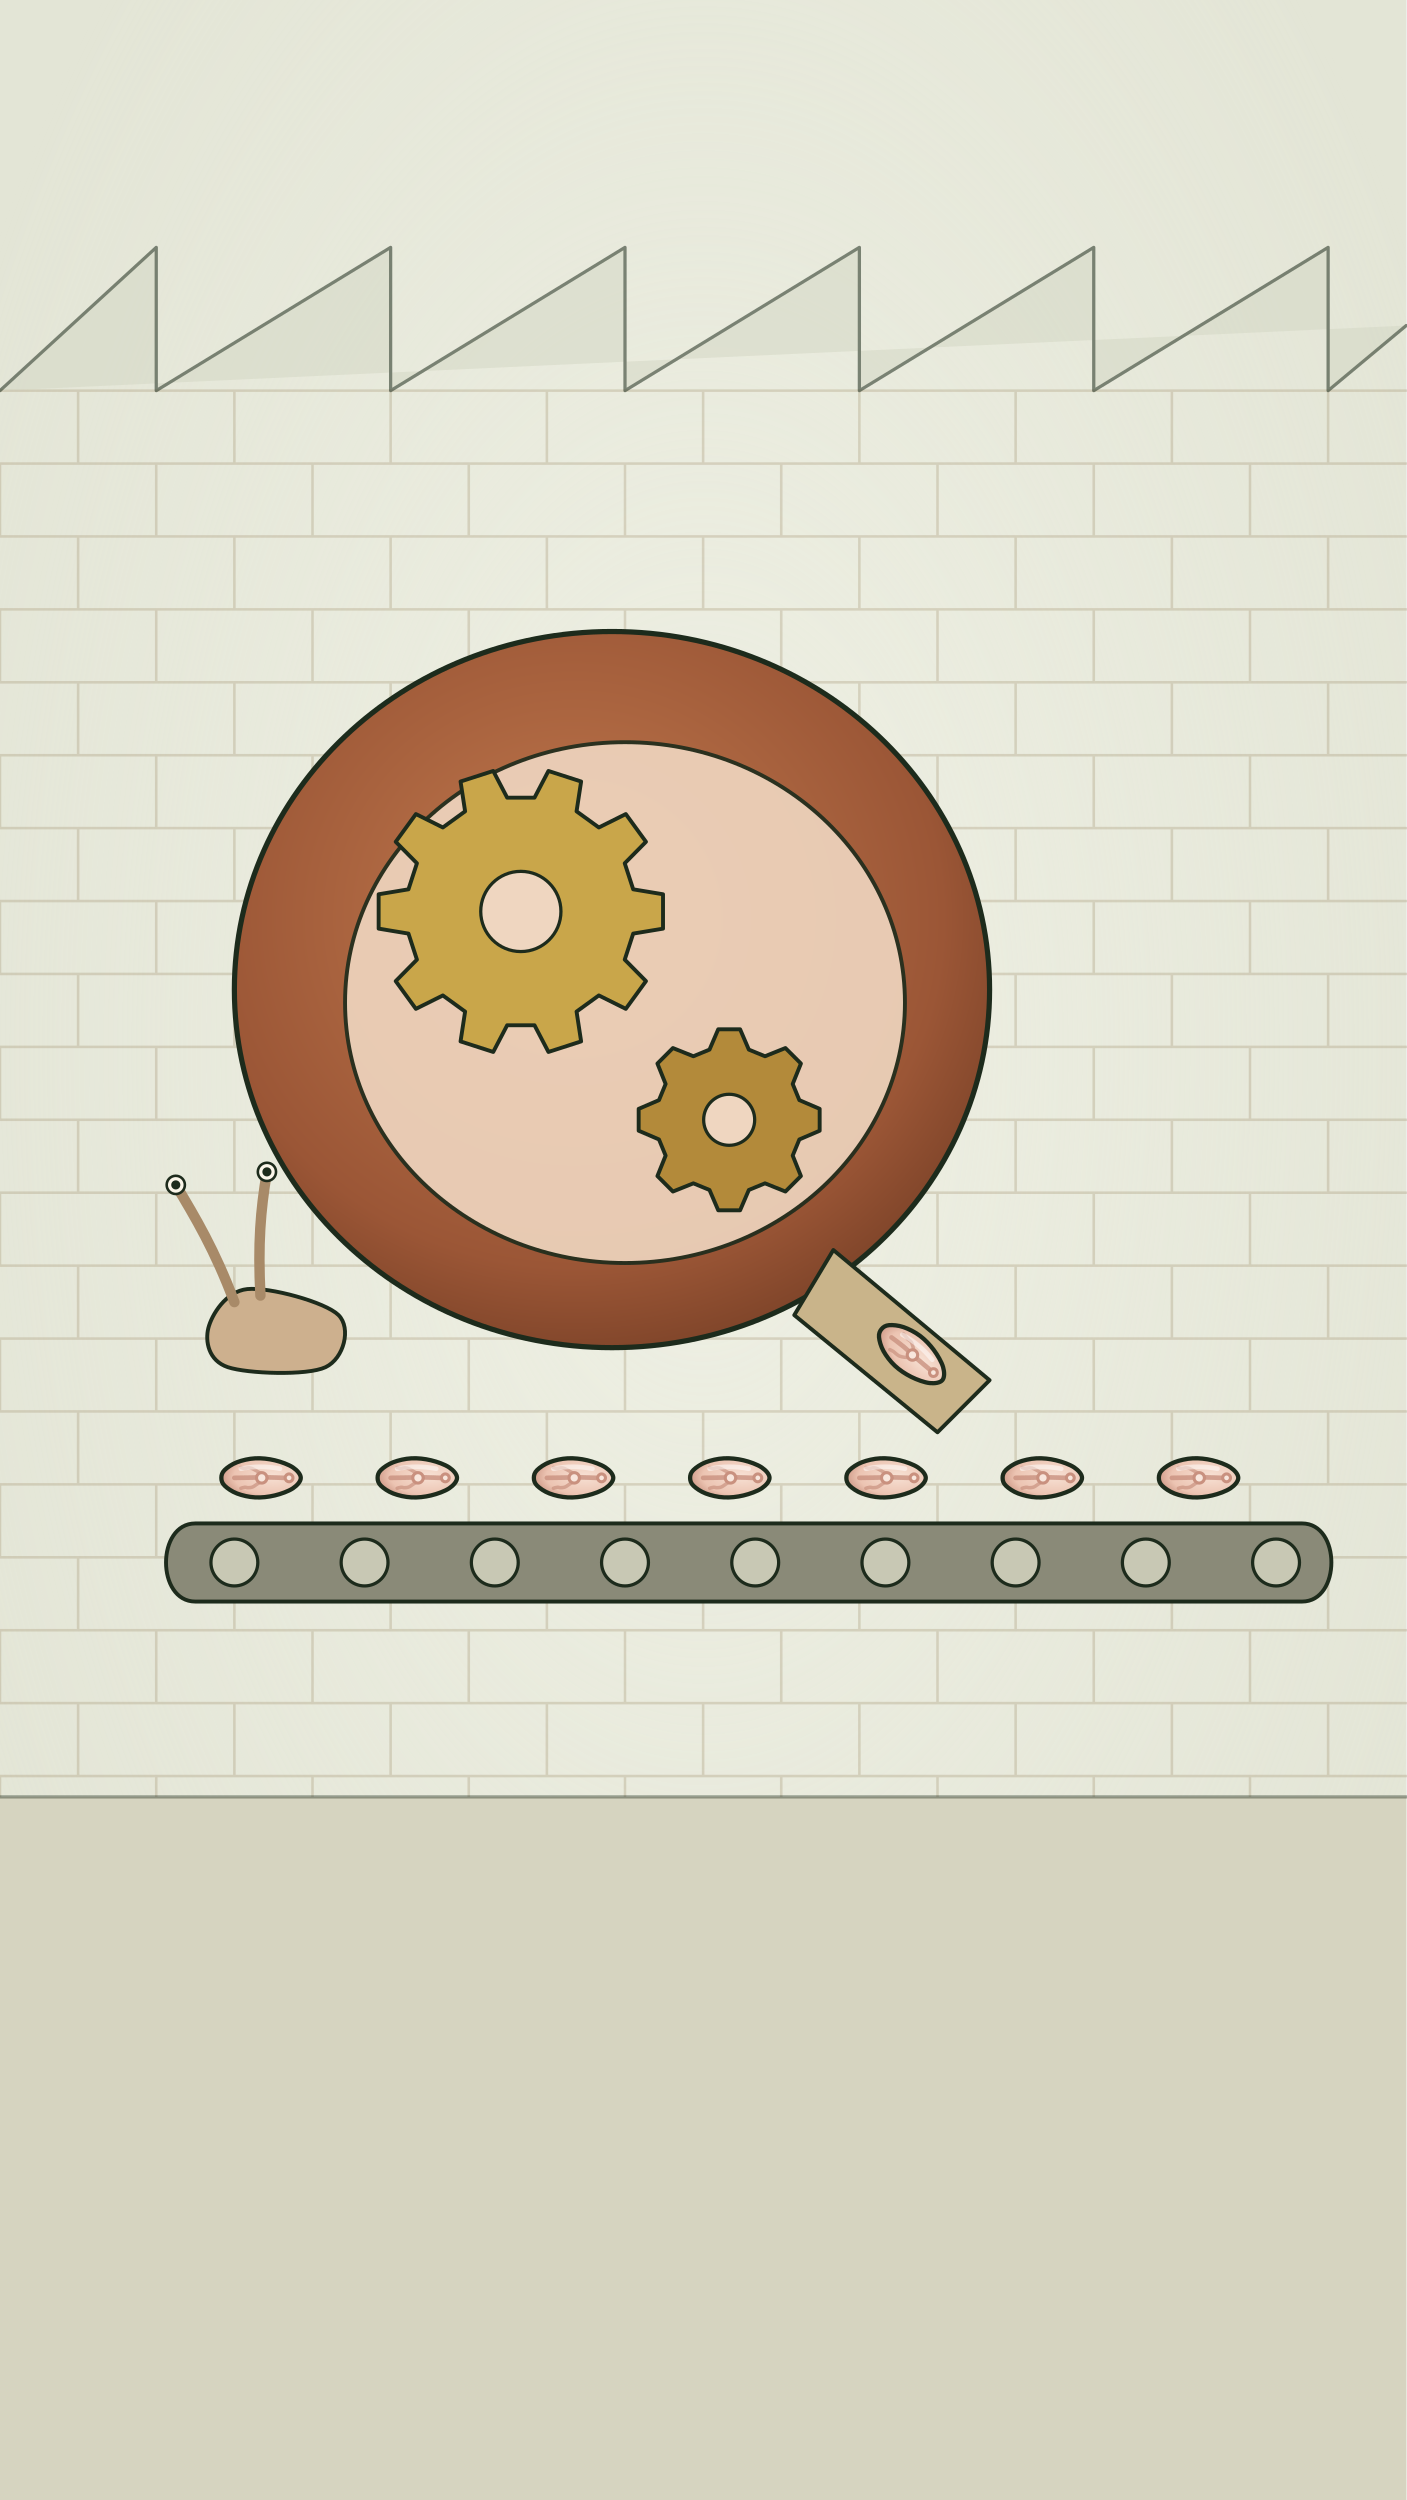
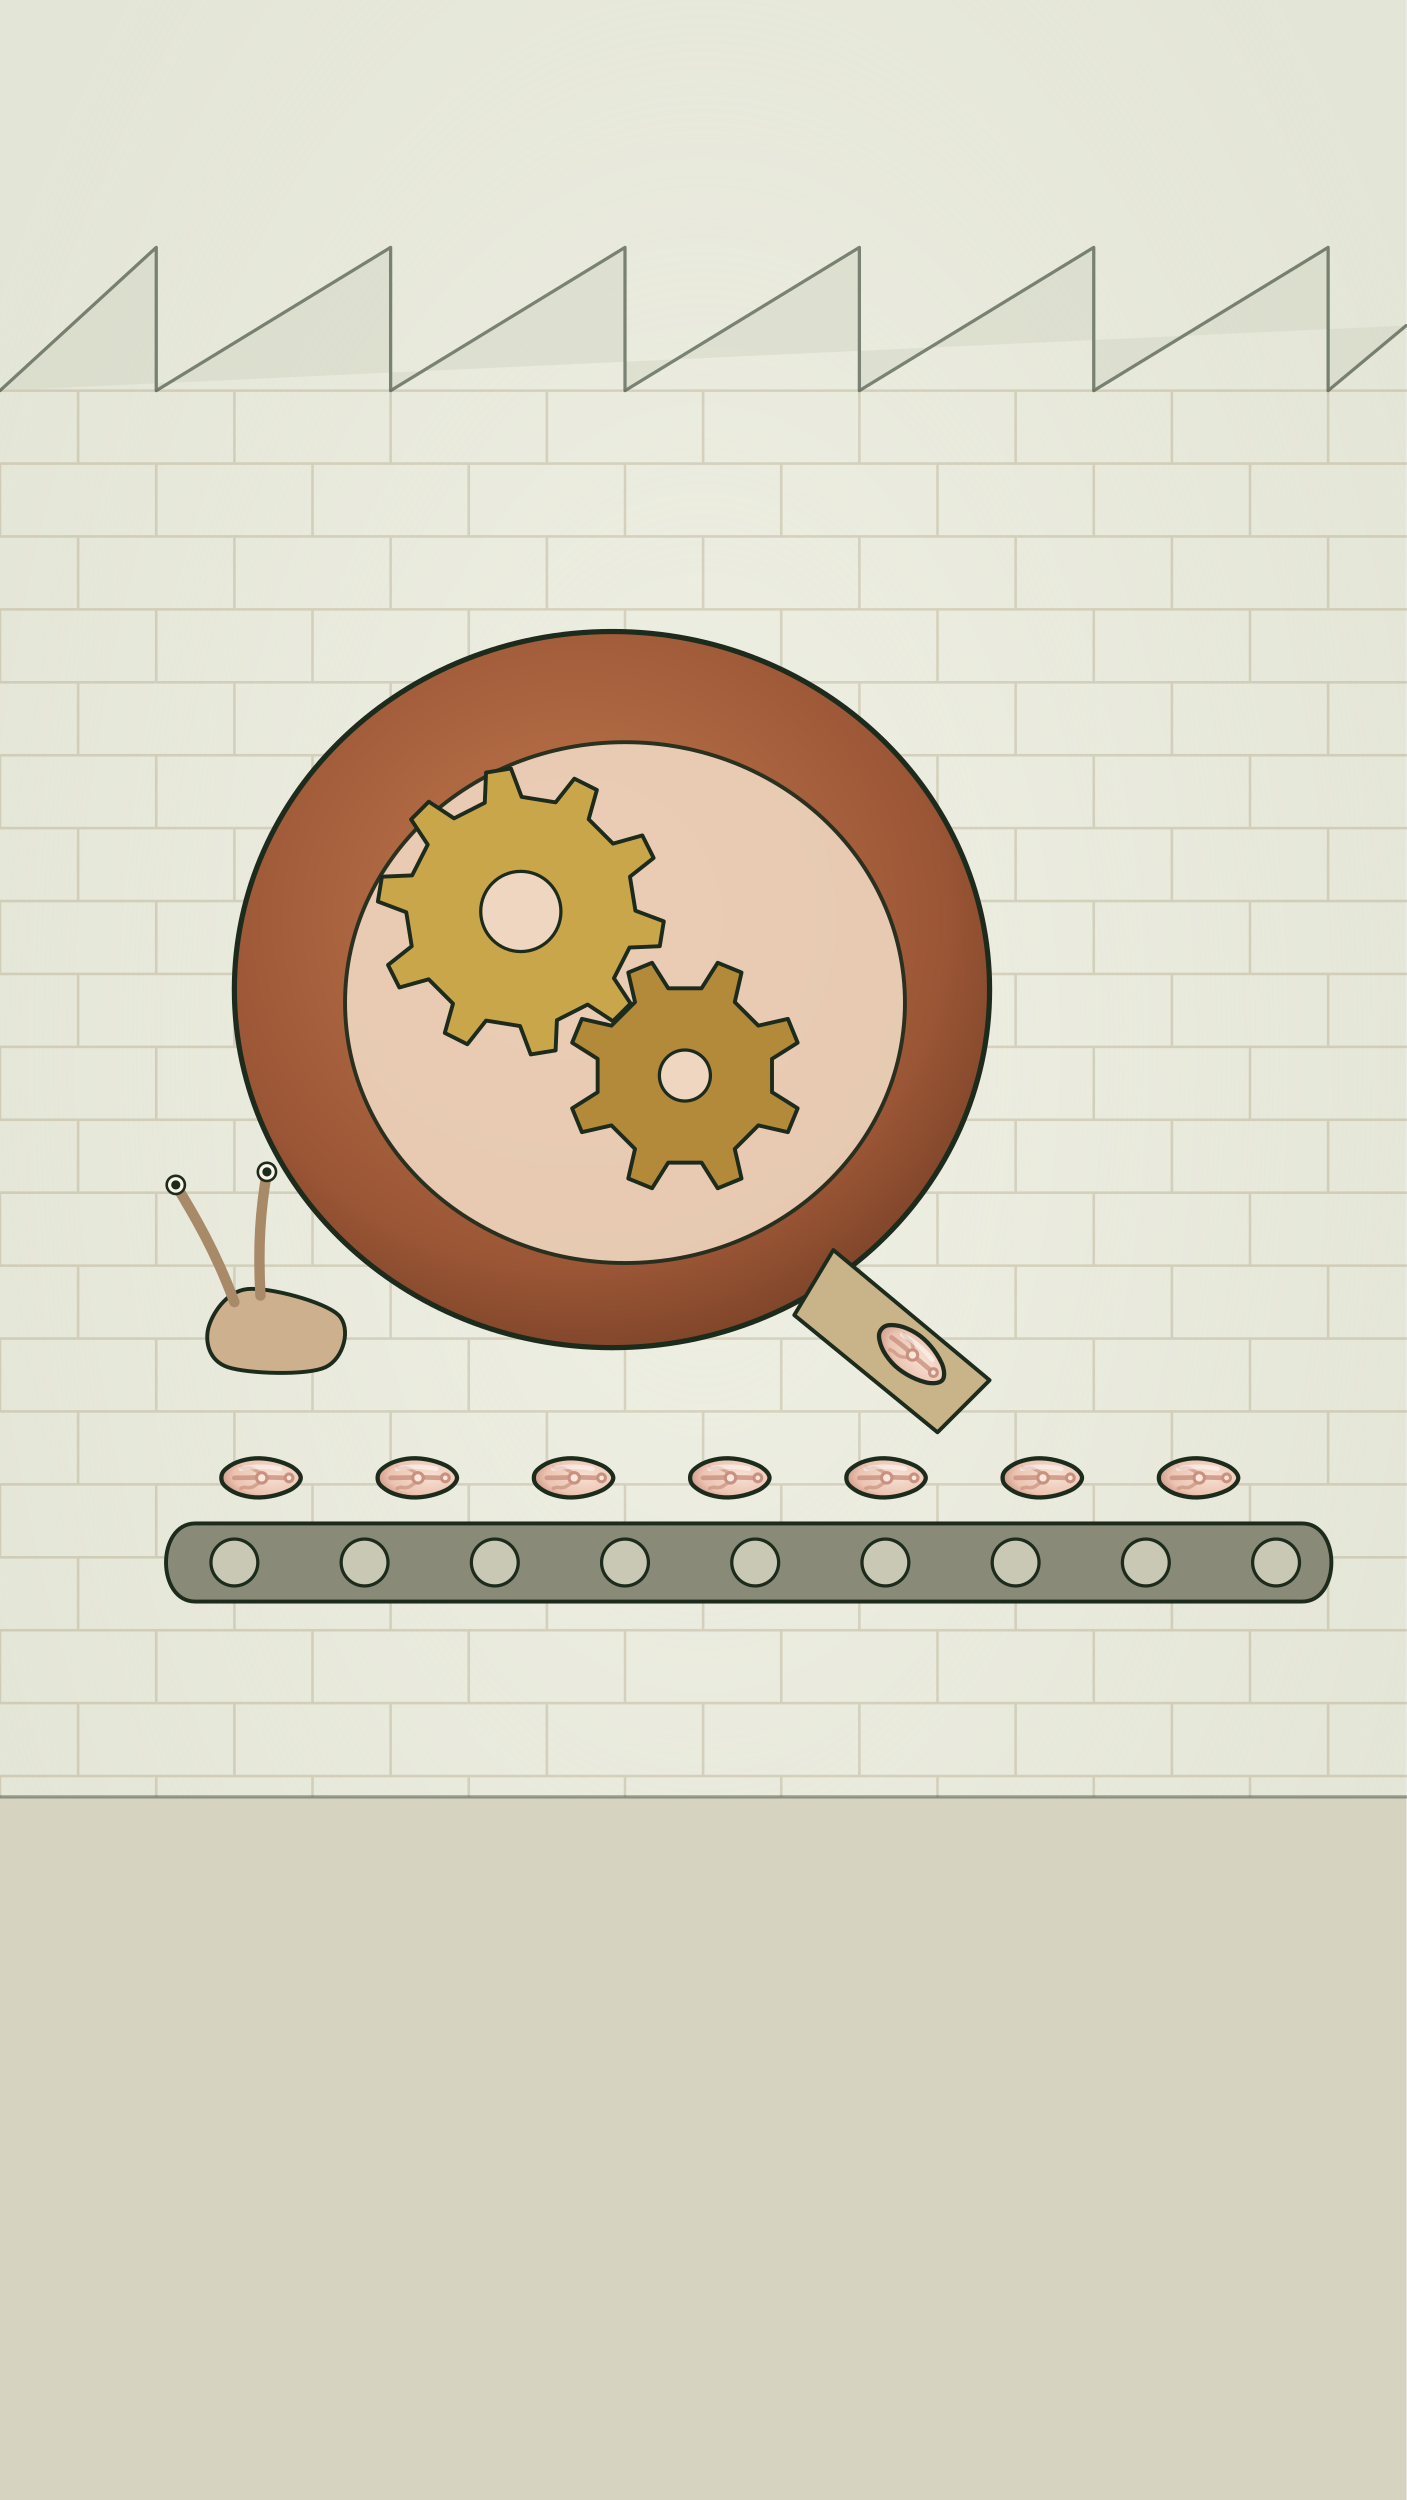
<svg xmlns="http://www.w3.org/2000/svg" viewBox="0 0 1080 1920" width="1080" height="1920">
  <defs>
    <radialGradient id="U007rg1" cx="0.5" cy="0.42" r="0.6" fx="0.5" fy="0.42">
      <stop offset="0" stop-color="#f4f5ea" stop-opacity="0.7" />
      <stop offset="1" stop-color="#f4f5ea" stop-opacity="0" />
    </radialGradient>
    <radialGradient id="U007rg2" cx="0.45" cy="0.4" r="0.7" fx="0.45" fy="0.4">
      <stop offset="0" stop-color="#c27a4e" stop-opacity="1" />
      <stop offset="0.7" stop-color="#9b5636" stop-opacity="1" />
      <stop offset="1" stop-color="#6e3a22" stop-opacity="1" />
    </radialGradient>
    <radialGradient id="U007rg3" cx="0.45" cy="0.35" r="0.7" fx="0.45" fy="0.35">
      <stop offset="0" stop-color="#f7e1d4" stop-opacity="1" />
      <stop offset="0.7" stop-color="#ecc4b2" stop-opacity="1" />
      <stop offset="1" stop-color="#c9917f" stop-opacity="1" />
    </radialGradient>
    <radialGradient id="U007rg4" cx="0.45" cy="0.35" r="0.7" fx="0.45" fy="0.35">
      <stop offset="0" stop-color="#f7e1d4" stop-opacity="1" />
      <stop offset="0.7" stop-color="#ecc4b2" stop-opacity="1" />
      <stop offset="1" stop-color="#c9917f" stop-opacity="1" />
    </radialGradient>
    <radialGradient id="U007rg5" cx="0.45" cy="0.35" r="0.7" fx="0.45" fy="0.35">
      <stop offset="0" stop-color="#f7e1d4" stop-opacity="1" />
      <stop offset="0.7" stop-color="#ecc4b2" stop-opacity="1" />
      <stop offset="1" stop-color="#c9917f" stop-opacity="1" />
    </radialGradient>
    <radialGradient id="U007rg6" cx="0.45" cy="0.35" r="0.7" fx="0.45" fy="0.35">
      <stop offset="0" stop-color="#f7e1d4" stop-opacity="1" />
      <stop offset="0.7" stop-color="#ecc4b2" stop-opacity="1" />
      <stop offset="1" stop-color="#c9917f" stop-opacity="1" />
    </radialGradient>
    <radialGradient id="U007rg7" cx="0.45" cy="0.35" r="0.7" fx="0.45" fy="0.35">
      <stop offset="0" stop-color="#f7e1d4" stop-opacity="1" />
      <stop offset="0.7" stop-color="#ecc4b2" stop-opacity="1" />
      <stop offset="1" stop-color="#c9917f" stop-opacity="1" />
    </radialGradient>
    <radialGradient id="U007rg8" cx="0.45" cy="0.35" r="0.7" fx="0.45" fy="0.35">
      <stop offset="0" stop-color="#f7e1d4" stop-opacity="1" />
      <stop offset="0.7" stop-color="#ecc4b2" stop-opacity="1" />
      <stop offset="1" stop-color="#c9917f" stop-opacity="1" />
    </radialGradient>
    <radialGradient id="U007rg9" cx="0.45" cy="0.35" r="0.7" fx="0.45" fy="0.35">
      <stop offset="0" stop-color="#f7e1d4" stop-opacity="1" />
      <stop offset="0.7" stop-color="#ecc4b2" stop-opacity="1" />
      <stop offset="1" stop-color="#c9917f" stop-opacity="1" />
    </radialGradient>
    <radialGradient id="U007rg10" cx="0.45" cy="0.35" r="0.7" fx="0.45" fy="0.35">
      <stop offset="0" stop-color="#f7e1d4" stop-opacity="1" />
      <stop offset="0.7" stop-color="#ecc4b2" stop-opacity="1" />
      <stop offset="1" stop-color="#c9917f" stop-opacity="1" />
    </radialGradient>
  </defs>
  <rect width="1080" height="1920" fill="#e3e5d6" />
  <rect width="1080" height="1920" fill="url(#U007rg1)" />
  <path d="M0,300 L1080,300 M60,300 L60,356 M180,300 L180,356 M300,300 L300,356 M420,300 L420,356 M540,300 L540,356 M660,300 L660,356 M780,300 L780,356 M900,300 L900,356 M1020,300 L1020,356 M0,356 L1080,356 M0,356 L0,412 M120,356 L120,412 M240,356 L240,412 M360,356 L360,412 M480,356 L480,412 M600,356 L600,412 M720,356 L720,412 M840,356 L840,412 M960,356 L960,412 M0,412 L1080,412 M60,412 L60,468 M180,412 L180,468 M300,412 L300,468 M420,412 L420,468 M540,412 L540,468 M660,412 L660,468 M780,412 L780,468 M900,412 L900,468 M1020,412 L1020,468 M0,468 L1080,468 M0,468 L0,524 M120,468 L120,524 M240,468 L240,524 M360,468 L360,524 M480,468 L480,524 M600,468 L600,524 M720,468 L720,524 M840,468 L840,524 M960,468 L960,524 M0,524 L1080,524 M60,524 L60,580 M180,524 L180,580 M300,524 L300,580 M420,524 L420,580 M540,524 L540,580 M660,524 L660,580 M780,524 L780,580 M900,524 L900,580 M1020,524 L1020,580 M0,580 L1080,580 M0,580 L0,636 M120,580 L120,636 M240,580 L240,636 M360,580 L360,636 M480,580 L480,636 M600,580 L600,636 M720,580 L720,636 M840,580 L840,636 M960,580 L960,636 M0,636 L1080,636 M60,636 L60,692 M180,636 L180,692 M300,636 L300,692 M420,636 L420,692 M540,636 L540,692 M660,636 L660,692 M780,636 L780,692 M900,636 L900,692 M1020,636 L1020,692 M0,692 L1080,692 M0,692 L0,748 M120,692 L120,748 M240,692 L240,748 M360,692 L360,748 M480,692 L480,748 M600,692 L600,748 M720,692 L720,748 M840,692 L840,748 M960,692 L960,748 M0,748 L1080,748 M60,748 L60,804 M180,748 L180,804 M300,748 L300,804 M420,748 L420,804 M540,748 L540,804 M660,748 L660,804 M780,748 L780,804 M900,748 L900,804 M1020,748 L1020,804 M0,804 L1080,804 M0,804 L0,860 M120,804 L120,860 M240,804 L240,860 M360,804 L360,860 M480,804 L480,860 M600,804 L600,860 M720,804 L720,860 M840,804 L840,860 M960,804 L960,860 M0,860 L1080,860 M60,860 L60,916 M180,860 L180,916 M300,860 L300,916 M420,860 L420,916 M540,860 L540,916 M660,860 L660,916 M780,860 L780,916 M900,860 L900,916 M1020,860 L1020,916 M0,916 L1080,916 M0,916 L0,972 M120,916 L120,972 M240,916 L240,972 M360,916 L360,972 M480,916 L480,972 M600,916 L600,972 M720,916 L720,972 M840,916 L840,972 M960,916 L960,972 M0,972 L1080,972 M60,972 L60,1028 M180,972 L180,1028 M300,972 L300,1028 M420,972 L420,1028 M540,972 L540,1028 M660,972 L660,1028 M780,972 L780,1028 M900,972 L900,1028 M1020,972 L1020,1028 M0,1028 L1080,1028 M0,1028 L0,1084 M120,1028 L120,1084 M240,1028 L240,1084 M360,1028 L360,1084 M480,1028 L480,1084 M600,1028 L600,1084 M720,1028 L720,1084 M840,1028 L840,1084 M960,1028 L960,1084 M0,1084 L1080,1084 M60,1084 L60,1140 M180,1084 L180,1140 M300,1084 L300,1140 M420,1084 L420,1140 M540,1084 L540,1140 M660,1084 L660,1140 M780,1084 L780,1140 M900,1084 L900,1140 M1020,1084 L1020,1140 M0,1140 L1080,1140 M0,1140 L0,1196 M120,1140 L120,1196 M240,1140 L240,1196 M360,1140 L360,1196 M480,1140 L480,1196 M600,1140 L600,1196 M720,1140 L720,1196 M840,1140 L840,1196 M960,1140 L960,1196 M0,1196 L1080,1196 M60,1196 L60,1252 M180,1196 L180,1252 M300,1196 L300,1252 M420,1196 L420,1252 M540,1196 L540,1252 M660,1196 L660,1252 M780,1196 L780,1252 M900,1196 L900,1252 M1020,1196 L1020,1252 M0,1252 L1080,1252 M0,1252 L0,1308 M120,1252 L120,1308 M240,1252 L240,1308 M360,1252 L360,1308 M480,1252 L480,1308 M600,1252 L600,1308 M720,1252 L720,1308 M840,1252 L840,1308 M960,1252 L960,1308 M0,1308 L1080,1308 M60,1308 L60,1364 M180,1308 L180,1364 M300,1308 L300,1364 M420,1308 L420,1364 M540,1308 L540,1364 M660,1308 L660,1364 M780,1308 L780,1364 M900,1308 L900,1364 M1020,1308 L1020,1364 M0,1364 L1080,1364 M0,1364 L0,1420 M120,1364 L120,1420 M240,1364 L240,1420 M360,1364 L360,1420 M480,1364 L480,1420 M600,1364 L600,1420 M720,1364 L720,1420 M840,1364 L840,1420 M960,1364 L960,1420" fill="none" stroke="#9c8a66" stroke-width="2" stroke-linecap="round" stroke-linejoin="round" opacity="0.28" />
  <path d="M0,300 L120,190 L120,300 L300,190 L300,300 L480,190 L480,300 L660,190 L660,300 L840,190 L840,300 L1020,190 L1020,300 L1080,250" fill="#d4d7c4" stroke="#1d2b1c" stroke-width="2.5" stroke-linecap="round" stroke-linejoin="round" opacity="0.55" />
  <path d="M0,1380 L1080,1380 L1080,1920 L0,1920Z" fill="#d6d4c0" />
  <path d="M0,1380 L1080,1380" fill="none" stroke="#1d2b1c" stroke-width="2.5" stroke-linecap="round" stroke-linejoin="round" opacity="0.4" />
  <ellipse cx="470.0" cy="760.0" rx="290.0" ry="275.0" fill="url(#U007rg2)" stroke="#1d2b1c" stroke-width="4" />
  <ellipse cx="480.0" cy="770.0" rx="215.0" ry="200.0" fill="#efd6c0" stroke="#1d2b1c" stroke-width="3" opacity="0.9" />
  <g id="mv-rotor-gear-big" data-pivot="400 700" data-per="7" data-dir="1">
-     <path d="M509.2,686.8 L509.2,713.2 L486.3,717.0 L479.8,737.0 L496.1,753.5 L480.6,774.8 L459.9,764.5 L442.8,776.9 L446.3,799.8 L421.2,807.9 L410.5,787.4 L389.5,787.4 L378.8,807.9 L353.7,799.8 L357.2,776.9 L340.1,764.5 L319.4,774.8 L303.9,753.5 L320.2,737.0 L313.7,717.0 L290.8,713.2 L290.8,686.8 L313.7,683.0 L320.2,663.0 L303.9,646.5 L319.4,625.2 L340.1,635.5 L357.2,623.1 L353.7,600.2 L378.8,592.1 L389.5,612.6 L410.5,612.6 L421.2,592.1 L446.3,600.2 L442.8,623.1 L459.9,635.5 L480.6,625.2 L496.1,646.5 L479.8,663.0 L486.3,683.0Z" fill="#c9a64a" stroke="#1d2b1c" stroke-width="3" stroke-linecap="round" stroke-linejoin="round" />
+     <path d="M471.5,751.3 L484.3,770.7 L470.7,784.3 L451.3,771.5 L427.7,783.5 L426.7,806.7 L407.6,809.8 L399.4,788.0 L373.3,783.8 L358.9,802.0 L341.6,793.3 L347.9,770.8 L329.2,752.1 L306.7,758.4 L298.0,741.1 L316.2,726.7 L312.0,700.6 L290.2,692.4 L293.3,673.3 L316.5,672.3 L328.5,648.7 L315.7,629.3 L329.3,615.7 L348.7,628.5 L372.3,616.5 L373.3,593.3 L392.4,590.2 L400.6,612.0 L426.7,616.2 L441.1,598.0 L458.4,606.7 L452.1,629.2 L470.8,647.9 L493.3,641.6 L502.0,658.9 L483.8,673.3 L488.0,699.4 L509.8,707.6 L506.7,726.7 L483.5,727.7Z" fill="#c9a64a" stroke="#1d2b1c" stroke-width="3" stroke-linecap="round" stroke-linejoin="round" />
    <circle cx="400.0" cy="700.0" r="30.8" fill="#efd6c0" stroke="#1d2b1c" stroke-width="2.5" />
  </g>
-   <g id="mv-rotor-gear-small" data-pivot="560 860" data-per="4.5" data-dir="-1">
-     <path d="M629.5,851.6 L629.5,868.4 L613.9,875.1 L608.8,887.5 L615.1,903.2 L603.2,915.1 L587.5,908.8 L575.1,913.9 L568.4,929.5 L551.6,929.5 L544.9,913.9 L532.5,908.8 L516.8,915.1 L504.9,903.2 L511.2,887.5 L506.1,875.1 L490.5,868.4 L490.5,851.6 L506.1,844.9 L511.2,832.5 L504.9,816.8 L516.8,804.9 L532.5,811.2 L544.9,806.1 L551.6,790.5 L568.4,790.5 L575.1,806.1 L587.5,811.2 L603.2,804.9 L615.1,816.8 L608.8,832.5 L613.9,844.9Z" fill="#b38a3a" stroke="#1d2b1c" stroke-width="3" stroke-linecap="round" stroke-linejoin="round" />
-     <circle cx="560.0" cy="860.0" r="19.6" fill="#efd6c0" stroke="#1d2b1c" stroke-width="2.5" />
+   <g id="mv-rotor-gear-small" data-pivot="526 826" data-per="5.6" data-dir="-1">
+     <path d="M487.7,769.6 L482.5,746.9 L500.8,739.4 L513.2,759.0 L538.8,759.0 L551.2,739.4 L569.5,746.9 L564.3,769.6 L582.4,787.7 L605.1,782.5 L612.6,800.8 L592.9,813.2 L592.9,838.8 L612.6,851.2 L605.1,869.5 L582.4,864.3 L564.3,882.4 L569.5,905.1 L551.2,912.6 L538.8,892.9 L513.2,892.9 L500.8,912.6 L482.5,905.1 L487.7,882.4 L469.6,864.3 L446.9,869.5 L439.4,851.2 L459.0,838.8 L459.0,813.2 L439.4,800.8 L446.9,782.5 L469.6,787.7Z" fill="#b38a3a" stroke="#1d2b1c" stroke-width="3" stroke-linecap="round" stroke-linejoin="round" />
+     <circle cx="526.0" cy="826.0" r="19.6" fill="#efd6c0" stroke="#1d2b1c" stroke-width="2.5" />
  </g>
  <path d="M260.0,1010.0 C250.0,1000.0 206.7,988.3 190.0,990.0 C173.3,991.7 162.5,1010.0 160.0,1020.0 C157.5,1030.0 160.0,1045.0 175.0,1050.0 C190.0,1055.0 235.8,1056.7 250.0,1050.0 C264.2,1043.3 270.0,1020.0 260.0,1010.0Z" fill="#cdb08e" stroke="#1d2b1c" stroke-width="3" stroke-linecap="round" stroke-linejoin="round" />
  <path d="M180,1000 C165,960 150,935 135,910 M200,995 C198,955 200,930 205,900" fill="none" stroke="#a88a68" stroke-width="8" stroke-linecap="round" stroke-linejoin="round" />
  <circle cx="135.0" cy="910.0" r="7.0" fill="#fbf6ea" stroke="#1d2b1c" stroke-width="2" />
  <circle cx="205.0" cy="900.0" r="7.0" fill="#fbf6ea" stroke="#1d2b1c" stroke-width="2" />
  <circle cx="135.0" cy="910.0" r="3.5" fill="#1d2b1c" />
  <circle cx="205.0" cy="900.0" r="3.5" fill="#1d2b1c" />
  <path d="M640,960 L760,1060 L720,1100 L610,1010Z" fill="#c9b48a" stroke="#1d2b1c" stroke-width="3" stroke-linecap="round" stroke-linejoin="round" />
  <path d="M150,1170 L1000,1170 C1030,1170 1030,1230 1000,1230 L150,1230 C120,1230 120,1170 150,1170Z" fill="#8a8a78" stroke="#1d2b1c" stroke-width="3" stroke-linecap="round" stroke-linejoin="round" />
  <circle cx="180.0" cy="1200.0" r="18.0" fill="#c8c8b4" stroke="#1d2b1c" stroke-width="2.5" />
  <circle cx="280.0" cy="1200.0" r="18.0" fill="#c8c8b4" stroke="#1d2b1c" stroke-width="2.5" />
  <circle cx="380.0" cy="1200.0" r="18.0" fill="#c8c8b4" stroke="#1d2b1c" stroke-width="2.5" />
  <circle cx="480.0" cy="1200.0" r="18.0" fill="#c8c8b4" stroke="#1d2b1c" stroke-width="2.5" />
  <circle cx="580.0" cy="1200.0" r="18.0" fill="#c8c8b4" stroke="#1d2b1c" stroke-width="2.5" />
  <circle cx="680.0" cy="1200.0" r="18.0" fill="#c8c8b4" stroke="#1d2b1c" stroke-width="2.5" />
  <circle cx="780.0" cy="1200.0" r="18.0" fill="#c8c8b4" stroke="#1d2b1c" stroke-width="2.5" />
  <circle cx="880.0" cy="1200.0" r="18.0" fill="#c8c8b4" stroke="#1d2b1c" stroke-width="2.5" />
  <circle cx="980.0" cy="1200.0" r="18.0" fill="#c8c8b4" stroke="#1d2b1c" stroke-width="2.5" />
  <g id="mv-scroll-clones" data-dist="120">
    <g>
      <g transform="translate(200.0 1135.0) rotate(90) scale(0.500 0.500)">
        <path d="M0.0,-62.0 C5.3,-62.0 11.5,-56.7 16.0,-50.0 C20.5,-43.3 24.7,-31.7 27.0,-22.0 C29.3,-12.3 30.5,-1.7 30.0,8.0 C29.5,17.7 27.0,28.2 24.0,36.0 C21.0,43.8 16.0,51.0 12.0,55.0 C8.0,59.0 4.0,60.0 0.0,60.0 C-4.0,60.0 -8.0,59.0 -12.0,55.0 C-16.0,51.0 -21.0,43.8 -24.0,36.0 C-27.0,28.2 -29.5,17.7 -30.0,8.0 C-30.5,-1.7 -29.3,-12.3 -27.0,-22.0 C-24.7,-31.7 -20.5,-43.3 -16.0,-50.0 C-11.5,-56.7 -5.3,-62.0 0.0,-62.0Z" fill="url(#U007rg3)" stroke="#1d2b1c" stroke-width="6.6" stroke-linecap="round" stroke-linejoin="round" />
        <path d="M0.0,-36.0 C-0.1,-31.8 -0.7,-19.0 -0.8,-10.5 C-0.9,-2.0 -0.5,6.6 -0.4,15.0 C-0.3,23.4 -0.1,35.8 0.0,40.0" fill="none" stroke="#c9917f" stroke-width="7.2" stroke-linecap="round" stroke-linejoin="round" opacity="0.8" />
        <path d="M0.0,-10.0 C-0.9,-8.9 -3.6,-5.8 -5.2,-3.5 C-6.8,-1.1 -8.1,1.4 -9.5,4.0 C-11.0,6.6 -13.0,9.7 -14.0,12.0 C-15.0,14.3 -15.5,15.7 -15.5,17.8 C-15.6,19.9 -14.4,22.6 -14.5,24.6 C-14.6,26.6 -15.7,29.1 -16.0,30.0" fill="none" stroke="#c9917f" stroke-width="5.4" stroke-linecap="round" stroke-linejoin="round" opacity="0.7" />
        <path d="M0.0,-10.0 C0.8,-8.7 3.3,-4.8 4.9,-2.2 C6.6,0.4 8.4,3.2 9.9,5.6 C11.4,7.9 13.1,9.8 14.0,12.0 C14.9,14.2 15.1,16.9 15.1,18.8 C15.2,20.8 14.2,22.1 14.4,23.9 C14.5,25.8 15.7,29.0 16.0,30.0" fill="none" stroke="#c9917f" stroke-width="5.4" stroke-linecap="round" stroke-linejoin="round" opacity="0.7" />
        <circle cx="0.0" cy="-44.0" r="6.0" fill="#f8e6dc" stroke="#c9917f" stroke-width="4.8" />
        <circle cx="0.0" cy="-2.0" r="8.0" fill="#f8e6dc" stroke="#c9917f" stroke-width="4.8" />
        <path d="M-14,-30 C-18,-10 -18,10 -14,30" fill="none" stroke="#ffffff" stroke-width="7.2" stroke-linecap="round" stroke-linejoin="round" opacity="0.5" />
      </g>
    </g>
    <g>
      <g transform="translate(320.0 1135.0) rotate(90) scale(0.500 0.500)">
        <path d="M0.0,-62.0 C5.3,-62.0 11.5,-56.7 16.0,-50.0 C20.5,-43.3 24.7,-31.7 27.0,-22.0 C29.3,-12.3 30.5,-1.7 30.0,8.0 C29.5,17.7 27.0,28.2 24.0,36.0 C21.0,43.8 16.0,51.0 12.0,55.0 C8.0,59.0 4.0,60.0 0.0,60.0 C-4.0,60.0 -8.0,59.0 -12.0,55.0 C-16.0,51.0 -21.0,43.8 -24.0,36.0 C-27.0,28.2 -29.5,17.7 -30.0,8.0 C-30.5,-1.7 -29.3,-12.3 -27.0,-22.0 C-24.7,-31.7 -20.5,-43.3 -16.0,-50.0 C-11.5,-56.7 -5.3,-62.0 0.0,-62.0Z" fill="url(#U007rg4)" stroke="#1d2b1c" stroke-width="6.6" stroke-linecap="round" stroke-linejoin="round" />
        <path d="M0.0,-36.0 C-0.1,-31.8 -0.7,-19.0 -0.8,-10.5 C-0.9,-2.0 -0.5,6.6 -0.4,15.0 C-0.3,23.4 -0.1,35.8 0.0,40.0" fill="none" stroke="#c9917f" stroke-width="7.2" stroke-linecap="round" stroke-linejoin="round" opacity="0.8" />
        <path d="M0.0,-10.0 C-0.9,-8.9 -3.6,-5.8 -5.2,-3.5 C-6.8,-1.1 -8.1,1.4 -9.5,4.0 C-11.0,6.6 -13.0,9.7 -14.0,12.0 C-15.0,14.3 -15.5,15.7 -15.5,17.8 C-15.6,19.9 -14.4,22.6 -14.5,24.6 C-14.6,26.6 -15.7,29.1 -16.0,30.0" fill="none" stroke="#c9917f" stroke-width="5.4" stroke-linecap="round" stroke-linejoin="round" opacity="0.7" />
        <path d="M0.0,-10.0 C0.8,-8.7 3.3,-4.8 4.9,-2.2 C6.6,0.4 8.4,3.2 9.9,5.6 C11.4,7.9 13.1,9.8 14.0,12.0 C14.9,14.2 15.1,16.9 15.1,18.8 C15.2,20.8 14.2,22.1 14.4,23.9 C14.5,25.8 15.7,29.0 16.0,30.0" fill="none" stroke="#c9917f" stroke-width="5.4" stroke-linecap="round" stroke-linejoin="round" opacity="0.7" />
        <circle cx="0.0" cy="-44.0" r="6.0" fill="#f8e6dc" stroke="#c9917f" stroke-width="4.8" />
        <circle cx="0.0" cy="-2.0" r="8.0" fill="#f8e6dc" stroke="#c9917f" stroke-width="4.8" />
        <path d="M-14,-30 C-18,-10 -18,10 -14,30" fill="none" stroke="#ffffff" stroke-width="7.2" stroke-linecap="round" stroke-linejoin="round" opacity="0.5" />
      </g>
    </g>
    <g>
      <g transform="translate(440.0 1135.0) rotate(90) scale(0.500 0.500)">
        <path d="M0.0,-62.0 C5.3,-62.0 11.5,-56.7 16.0,-50.0 C20.5,-43.3 24.7,-31.7 27.0,-22.0 C29.3,-12.3 30.5,-1.7 30.0,8.0 C29.5,17.7 27.0,28.2 24.0,36.0 C21.0,43.8 16.0,51.0 12.0,55.0 C8.0,59.0 4.0,60.0 0.0,60.0 C-4.0,60.0 -8.0,59.0 -12.0,55.0 C-16.0,51.0 -21.0,43.8 -24.0,36.0 C-27.0,28.2 -29.5,17.7 -30.0,8.0 C-30.5,-1.7 -29.3,-12.3 -27.0,-22.0 C-24.7,-31.7 -20.5,-43.3 -16.0,-50.0 C-11.5,-56.7 -5.3,-62.0 0.0,-62.0Z" fill="url(#U007rg5)" stroke="#1d2b1c" stroke-width="6.6" stroke-linecap="round" stroke-linejoin="round" />
        <path d="M0.0,-36.0 C-0.1,-31.8 -0.7,-19.0 -0.8,-10.5 C-0.9,-2.0 -0.5,6.6 -0.4,15.0 C-0.3,23.4 -0.1,35.8 0.0,40.0" fill="none" stroke="#c9917f" stroke-width="7.2" stroke-linecap="round" stroke-linejoin="round" opacity="0.8" />
        <path d="M0.0,-10.0 C-0.9,-8.9 -3.6,-5.8 -5.2,-3.5 C-6.8,-1.1 -8.1,1.4 -9.5,4.0 C-11.0,6.6 -13.0,9.7 -14.0,12.0 C-15.0,14.3 -15.5,15.7 -15.5,17.8 C-15.6,19.9 -14.4,22.6 -14.5,24.6 C-14.6,26.6 -15.7,29.1 -16.0,30.0" fill="none" stroke="#c9917f" stroke-width="5.4" stroke-linecap="round" stroke-linejoin="round" opacity="0.7" />
        <path d="M0.0,-10.0 C0.8,-8.7 3.3,-4.8 4.9,-2.2 C6.6,0.4 8.4,3.2 9.9,5.6 C11.4,7.9 13.1,9.8 14.0,12.0 C14.9,14.2 15.1,16.9 15.1,18.8 C15.2,20.8 14.2,22.1 14.4,23.9 C14.5,25.8 15.7,29.0 16.0,30.0" fill="none" stroke="#c9917f" stroke-width="5.4" stroke-linecap="round" stroke-linejoin="round" opacity="0.7" />
        <circle cx="0.0" cy="-44.0" r="6.0" fill="#f8e6dc" stroke="#c9917f" stroke-width="4.8" />
        <circle cx="0.0" cy="-2.0" r="8.0" fill="#f8e6dc" stroke="#c9917f" stroke-width="4.8" />
        <path d="M-14,-30 C-18,-10 -18,10 -14,30" fill="none" stroke="#ffffff" stroke-width="7.2" stroke-linecap="round" stroke-linejoin="round" opacity="0.5" />
      </g>
    </g>
    <g>
      <g transform="translate(560.0 1135.0) rotate(90) scale(0.500 0.500)">
        <path d="M0.0,-62.0 C5.3,-62.0 11.5,-56.7 16.0,-50.0 C20.5,-43.3 24.7,-31.7 27.0,-22.0 C29.3,-12.3 30.5,-1.7 30.0,8.0 C29.5,17.7 27.0,28.2 24.0,36.0 C21.0,43.8 16.0,51.0 12.0,55.0 C8.0,59.0 4.0,60.0 0.0,60.0 C-4.0,60.0 -8.0,59.0 -12.0,55.0 C-16.0,51.0 -21.0,43.8 -24.0,36.0 C-27.0,28.2 -29.5,17.7 -30.0,8.0 C-30.5,-1.7 -29.3,-12.3 -27.0,-22.0 C-24.7,-31.7 -20.5,-43.3 -16.0,-50.0 C-11.5,-56.7 -5.3,-62.0 0.0,-62.0Z" fill="url(#U007rg6)" stroke="#1d2b1c" stroke-width="6.6" stroke-linecap="round" stroke-linejoin="round" />
        <path d="M0.0,-36.0 C-0.1,-31.8 -0.7,-19.0 -0.8,-10.5 C-0.9,-2.0 -0.5,6.6 -0.4,15.0 C-0.3,23.4 -0.1,35.8 0.0,40.0" fill="none" stroke="#c9917f" stroke-width="7.2" stroke-linecap="round" stroke-linejoin="round" opacity="0.8" />
        <path d="M0.0,-10.0 C-0.9,-8.9 -3.6,-5.8 -5.2,-3.5 C-6.8,-1.1 -8.1,1.4 -9.5,4.0 C-11.0,6.6 -13.0,9.7 -14.0,12.0 C-15.0,14.3 -15.5,15.7 -15.5,17.8 C-15.6,19.9 -14.4,22.6 -14.5,24.6 C-14.6,26.6 -15.7,29.1 -16.0,30.0" fill="none" stroke="#c9917f" stroke-width="5.4" stroke-linecap="round" stroke-linejoin="round" opacity="0.7" />
        <path d="M0.0,-10.0 C0.8,-8.7 3.3,-4.8 4.9,-2.2 C6.6,0.4 8.4,3.2 9.9,5.6 C11.4,7.9 13.1,9.8 14.0,12.0 C14.9,14.2 15.1,16.9 15.1,18.8 C15.2,20.8 14.2,22.1 14.4,23.9 C14.5,25.8 15.7,29.0 16.0,30.0" fill="none" stroke="#c9917f" stroke-width="5.4" stroke-linecap="round" stroke-linejoin="round" opacity="0.7" />
        <circle cx="0.0" cy="-44.0" r="6.0" fill="#f8e6dc" stroke="#c9917f" stroke-width="4.8" />
        <circle cx="0.0" cy="-2.0" r="8.0" fill="#f8e6dc" stroke="#c9917f" stroke-width="4.8" />
        <path d="M-14,-30 C-18,-10 -18,10 -14,30" fill="none" stroke="#ffffff" stroke-width="7.2" stroke-linecap="round" stroke-linejoin="round" opacity="0.5" />
      </g>
    </g>
    <g>
      <g transform="translate(680.0 1135.0) rotate(90) scale(0.500 0.500)">
        <path d="M0.0,-62.0 C5.3,-62.0 11.5,-56.7 16.0,-50.0 C20.5,-43.3 24.7,-31.7 27.0,-22.0 C29.3,-12.3 30.5,-1.7 30.0,8.0 C29.5,17.7 27.0,28.2 24.0,36.0 C21.0,43.8 16.0,51.0 12.0,55.0 C8.0,59.0 4.0,60.0 0.0,60.0 C-4.0,60.0 -8.0,59.0 -12.0,55.0 C-16.0,51.0 -21.0,43.8 -24.0,36.0 C-27.0,28.2 -29.5,17.7 -30.0,8.0 C-30.5,-1.7 -29.3,-12.3 -27.0,-22.0 C-24.7,-31.7 -20.5,-43.3 -16.0,-50.0 C-11.5,-56.7 -5.3,-62.0 0.0,-62.0Z" fill="url(#U007rg7)" stroke="#1d2b1c" stroke-width="6.6" stroke-linecap="round" stroke-linejoin="round" />
        <path d="M0.0,-36.0 C-0.1,-31.8 -0.7,-19.0 -0.8,-10.5 C-0.9,-2.0 -0.5,6.6 -0.4,15.0 C-0.3,23.4 -0.1,35.8 0.0,40.0" fill="none" stroke="#c9917f" stroke-width="7.2" stroke-linecap="round" stroke-linejoin="round" opacity="0.8" />
        <path d="M0.0,-10.0 C-0.9,-8.9 -3.6,-5.8 -5.2,-3.5 C-6.8,-1.1 -8.1,1.4 -9.5,4.0 C-11.0,6.6 -13.0,9.7 -14.0,12.0 C-15.0,14.3 -15.5,15.7 -15.5,17.8 C-15.6,19.9 -14.4,22.6 -14.5,24.6 C-14.6,26.6 -15.7,29.1 -16.0,30.0" fill="none" stroke="#c9917f" stroke-width="5.4" stroke-linecap="round" stroke-linejoin="round" opacity="0.7" />
        <path d="M0.0,-10.0 C0.8,-8.7 3.3,-4.8 4.9,-2.2 C6.6,0.4 8.4,3.2 9.9,5.6 C11.4,7.9 13.1,9.8 14.0,12.0 C14.9,14.2 15.1,16.9 15.1,18.8 C15.2,20.8 14.2,22.1 14.4,23.9 C14.5,25.8 15.7,29.0 16.0,30.0" fill="none" stroke="#c9917f" stroke-width="5.4" stroke-linecap="round" stroke-linejoin="round" opacity="0.7" />
        <circle cx="0.0" cy="-44.0" r="6.0" fill="#f8e6dc" stroke="#c9917f" stroke-width="4.8" />
        <circle cx="0.0" cy="-2.0" r="8.0" fill="#f8e6dc" stroke="#c9917f" stroke-width="4.8" />
        <path d="M-14,-30 C-18,-10 -18,10 -14,30" fill="none" stroke="#ffffff" stroke-width="7.2" stroke-linecap="round" stroke-linejoin="round" opacity="0.5" />
      </g>
    </g>
    <g>
      <g transform="translate(800.0 1135.0) rotate(90) scale(0.500 0.500)">
        <path d="M0.0,-62.0 C5.3,-62.0 11.5,-56.7 16.0,-50.0 C20.5,-43.3 24.7,-31.7 27.0,-22.0 C29.3,-12.3 30.5,-1.7 30.0,8.0 C29.5,17.7 27.0,28.2 24.0,36.0 C21.0,43.8 16.0,51.0 12.0,55.0 C8.0,59.0 4.0,60.0 0.0,60.0 C-4.0,60.0 -8.0,59.0 -12.0,55.0 C-16.0,51.0 -21.0,43.8 -24.0,36.0 C-27.0,28.2 -29.5,17.7 -30.0,8.0 C-30.5,-1.7 -29.3,-12.3 -27.0,-22.0 C-24.7,-31.7 -20.5,-43.3 -16.0,-50.0 C-11.5,-56.7 -5.3,-62.0 0.0,-62.0Z" fill="url(#U007rg8)" stroke="#1d2b1c" stroke-width="6.6" stroke-linecap="round" stroke-linejoin="round" />
        <path d="M0.0,-36.0 C-0.1,-31.8 -0.7,-19.0 -0.8,-10.5 C-0.9,-2.0 -0.5,6.6 -0.4,15.0 C-0.3,23.4 -0.1,35.8 0.0,40.0" fill="none" stroke="#c9917f" stroke-width="7.2" stroke-linecap="round" stroke-linejoin="round" opacity="0.8" />
        <path d="M0.0,-10.0 C-0.9,-8.9 -3.6,-5.8 -5.2,-3.5 C-6.8,-1.1 -8.1,1.4 -9.5,4.0 C-11.0,6.6 -13.0,9.7 -14.0,12.0 C-15.0,14.3 -15.5,15.7 -15.5,17.8 C-15.6,19.9 -14.4,22.6 -14.5,24.6 C-14.6,26.6 -15.7,29.1 -16.0,30.0" fill="none" stroke="#c9917f" stroke-width="5.4" stroke-linecap="round" stroke-linejoin="round" opacity="0.7" />
        <path d="M0.0,-10.0 C0.8,-8.7 3.3,-4.8 4.9,-2.2 C6.6,0.4 8.4,3.2 9.9,5.6 C11.4,7.9 13.1,9.8 14.0,12.0 C14.9,14.2 15.1,16.9 15.1,18.8 C15.2,20.8 14.2,22.1 14.4,23.9 C14.5,25.8 15.7,29.0 16.0,30.0" fill="none" stroke="#c9917f" stroke-width="5.4" stroke-linecap="round" stroke-linejoin="round" opacity="0.7" />
        <circle cx="0.0" cy="-44.0" r="6.0" fill="#f8e6dc" stroke="#c9917f" stroke-width="4.8" />
        <circle cx="0.0" cy="-2.0" r="8.0" fill="#f8e6dc" stroke="#c9917f" stroke-width="4.8" />
        <path d="M-14,-30 C-18,-10 -18,10 -14,30" fill="none" stroke="#ffffff" stroke-width="7.2" stroke-linecap="round" stroke-linejoin="round" opacity="0.5" />
      </g>
    </g>
    <g>
      <g transform="translate(920.0 1135.0) rotate(90) scale(0.500 0.500)">
        <path d="M0.0,-62.0 C5.3,-62.0 11.5,-56.7 16.0,-50.0 C20.5,-43.3 24.7,-31.7 27.0,-22.0 C29.3,-12.3 30.5,-1.7 30.0,8.0 C29.5,17.7 27.0,28.2 24.0,36.0 C21.0,43.8 16.0,51.0 12.0,55.0 C8.0,59.0 4.0,60.0 0.0,60.0 C-4.0,60.0 -8.0,59.0 -12.0,55.0 C-16.0,51.0 -21.0,43.8 -24.0,36.0 C-27.0,28.2 -29.5,17.7 -30.0,8.0 C-30.5,-1.7 -29.3,-12.3 -27.0,-22.0 C-24.7,-31.7 -20.5,-43.3 -16.0,-50.0 C-11.5,-56.7 -5.3,-62.0 0.0,-62.0Z" fill="url(#U007rg9)" stroke="#1d2b1c" stroke-width="6.6" stroke-linecap="round" stroke-linejoin="round" />
        <path d="M0.0,-36.0 C-0.1,-31.8 -0.7,-19.0 -0.8,-10.5 C-0.9,-2.0 -0.5,6.6 -0.4,15.0 C-0.3,23.4 -0.1,35.8 0.0,40.0" fill="none" stroke="#c9917f" stroke-width="7.2" stroke-linecap="round" stroke-linejoin="round" opacity="0.8" />
        <path d="M0.0,-10.0 C-0.9,-8.9 -3.6,-5.8 -5.2,-3.5 C-6.8,-1.1 -8.1,1.4 -9.5,4.0 C-11.0,6.6 -13.0,9.7 -14.0,12.0 C-15.0,14.3 -15.5,15.7 -15.5,17.8 C-15.6,19.9 -14.4,22.6 -14.5,24.6 C-14.6,26.6 -15.7,29.1 -16.0,30.0" fill="none" stroke="#c9917f" stroke-width="5.4" stroke-linecap="round" stroke-linejoin="round" opacity="0.7" />
        <path d="M0.0,-10.0 C0.8,-8.7 3.3,-4.8 4.9,-2.2 C6.6,0.4 8.4,3.2 9.9,5.6 C11.4,7.9 13.1,9.8 14.0,12.0 C14.9,14.2 15.1,16.9 15.1,18.8 C15.2,20.8 14.2,22.1 14.4,23.9 C14.5,25.8 15.7,29.0 16.0,30.0" fill="none" stroke="#c9917f" stroke-width="5.4" stroke-linecap="round" stroke-linejoin="round" opacity="0.7" />
        <circle cx="0.0" cy="-44.0" r="6.0" fill="#f8e6dc" stroke="#c9917f" stroke-width="4.8" />
        <circle cx="0.0" cy="-2.0" r="8.0" fill="#f8e6dc" stroke="#c9917f" stroke-width="4.8" />
        <path d="M-14,-30 C-18,-10 -18,10 -14,30" fill="none" stroke="#ffffff" stroke-width="7.2" stroke-linecap="round" stroke-linejoin="round" opacity="0.5" />
      </g>
    </g>
  </g>
  <g id="mv-popin-clone" data-delay="1.2">
    <g>
      <g transform="translate(700.0 1040.0) rotate(130) scale(0.500 0.500)">
        <path d="M0.0,-62.0 C5.3,-62.0 11.5,-56.7 16.0,-50.0 C20.5,-43.3 24.7,-31.7 27.0,-22.0 C29.3,-12.3 30.5,-1.7 30.0,8.0 C29.5,17.7 27.0,28.2 24.0,36.0 C21.0,43.8 16.0,51.0 12.0,55.0 C8.0,59.0 4.0,60.0 0.0,60.0 C-4.0,60.0 -8.0,59.0 -12.0,55.0 C-16.0,51.0 -21.0,43.8 -24.0,36.0 C-27.0,28.2 -29.5,17.7 -30.0,8.0 C-30.5,-1.7 -29.3,-12.3 -27.0,-22.0 C-24.7,-31.7 -20.5,-43.3 -16.0,-50.0 C-11.5,-56.7 -5.3,-62.0 0.0,-62.0Z" fill="url(#U007rg10)" stroke="#1d2b1c" stroke-width="6.6" stroke-linecap="round" stroke-linejoin="round" />
        <path d="M0.0,-36.0 C-0.0,-31.8 0.1,-19.7 -0.1,-11.0 C-0.3,-2.4 -1.1,7.3 -1.1,15.8 C-1.1,24.3 -0.2,36.0 0.0,40.0" fill="none" stroke="#c9917f" stroke-width="7.2" stroke-linecap="round" stroke-linejoin="round" opacity="0.8" />
        <path d="M0.0,-10.0 C-0.8,-8.8 -3.0,-5.2 -4.5,-2.8 C-6.1,-0.5 -7.6,1.6 -9.2,4.1 C-10.8,6.5 -13.2,9.6 -14.0,12.0 C-14.8,14.4 -13.9,16.8 -14.0,18.6 C-14.2,20.5 -14.7,21.4 -15.0,23.3 C-15.4,25.2 -15.8,28.9 -16.0,30.0" fill="none" stroke="#c9917f" stroke-width="5.4" stroke-linecap="round" stroke-linejoin="round" opacity="0.7" />
        <path d="M0.0,-10.0 C0.8,-8.8 2.9,-5.0 4.6,-2.5 C6.3,-0.1 8.6,2.2 10.2,4.6 C11.8,7.0 13.2,9.7 14.0,12.0 C14.8,14.3 14.6,16.2 14.7,18.2 C14.8,20.2 14.5,22.1 14.7,24.0 C14.9,26.0 15.8,29.0 16.0,30.0" fill="none" stroke="#c9917f" stroke-width="5.4" stroke-linecap="round" stroke-linejoin="round" opacity="0.7" />
        <circle cx="0.0" cy="-44.0" r="6.0" fill="#f8e6dc" stroke="#c9917f" stroke-width="4.8" />
        <circle cx="0.0" cy="-2.0" r="8.0" fill="#f8e6dc" stroke="#c9917f" stroke-width="4.8" />
        <path d="M-14,-30 C-18,-10 -18,10 -14,30" fill="none" stroke="#ffffff" stroke-width="7.2" stroke-linecap="round" stroke-linejoin="round" opacity="0.5" />
      </g>
    </g>
  </g>
</svg>
